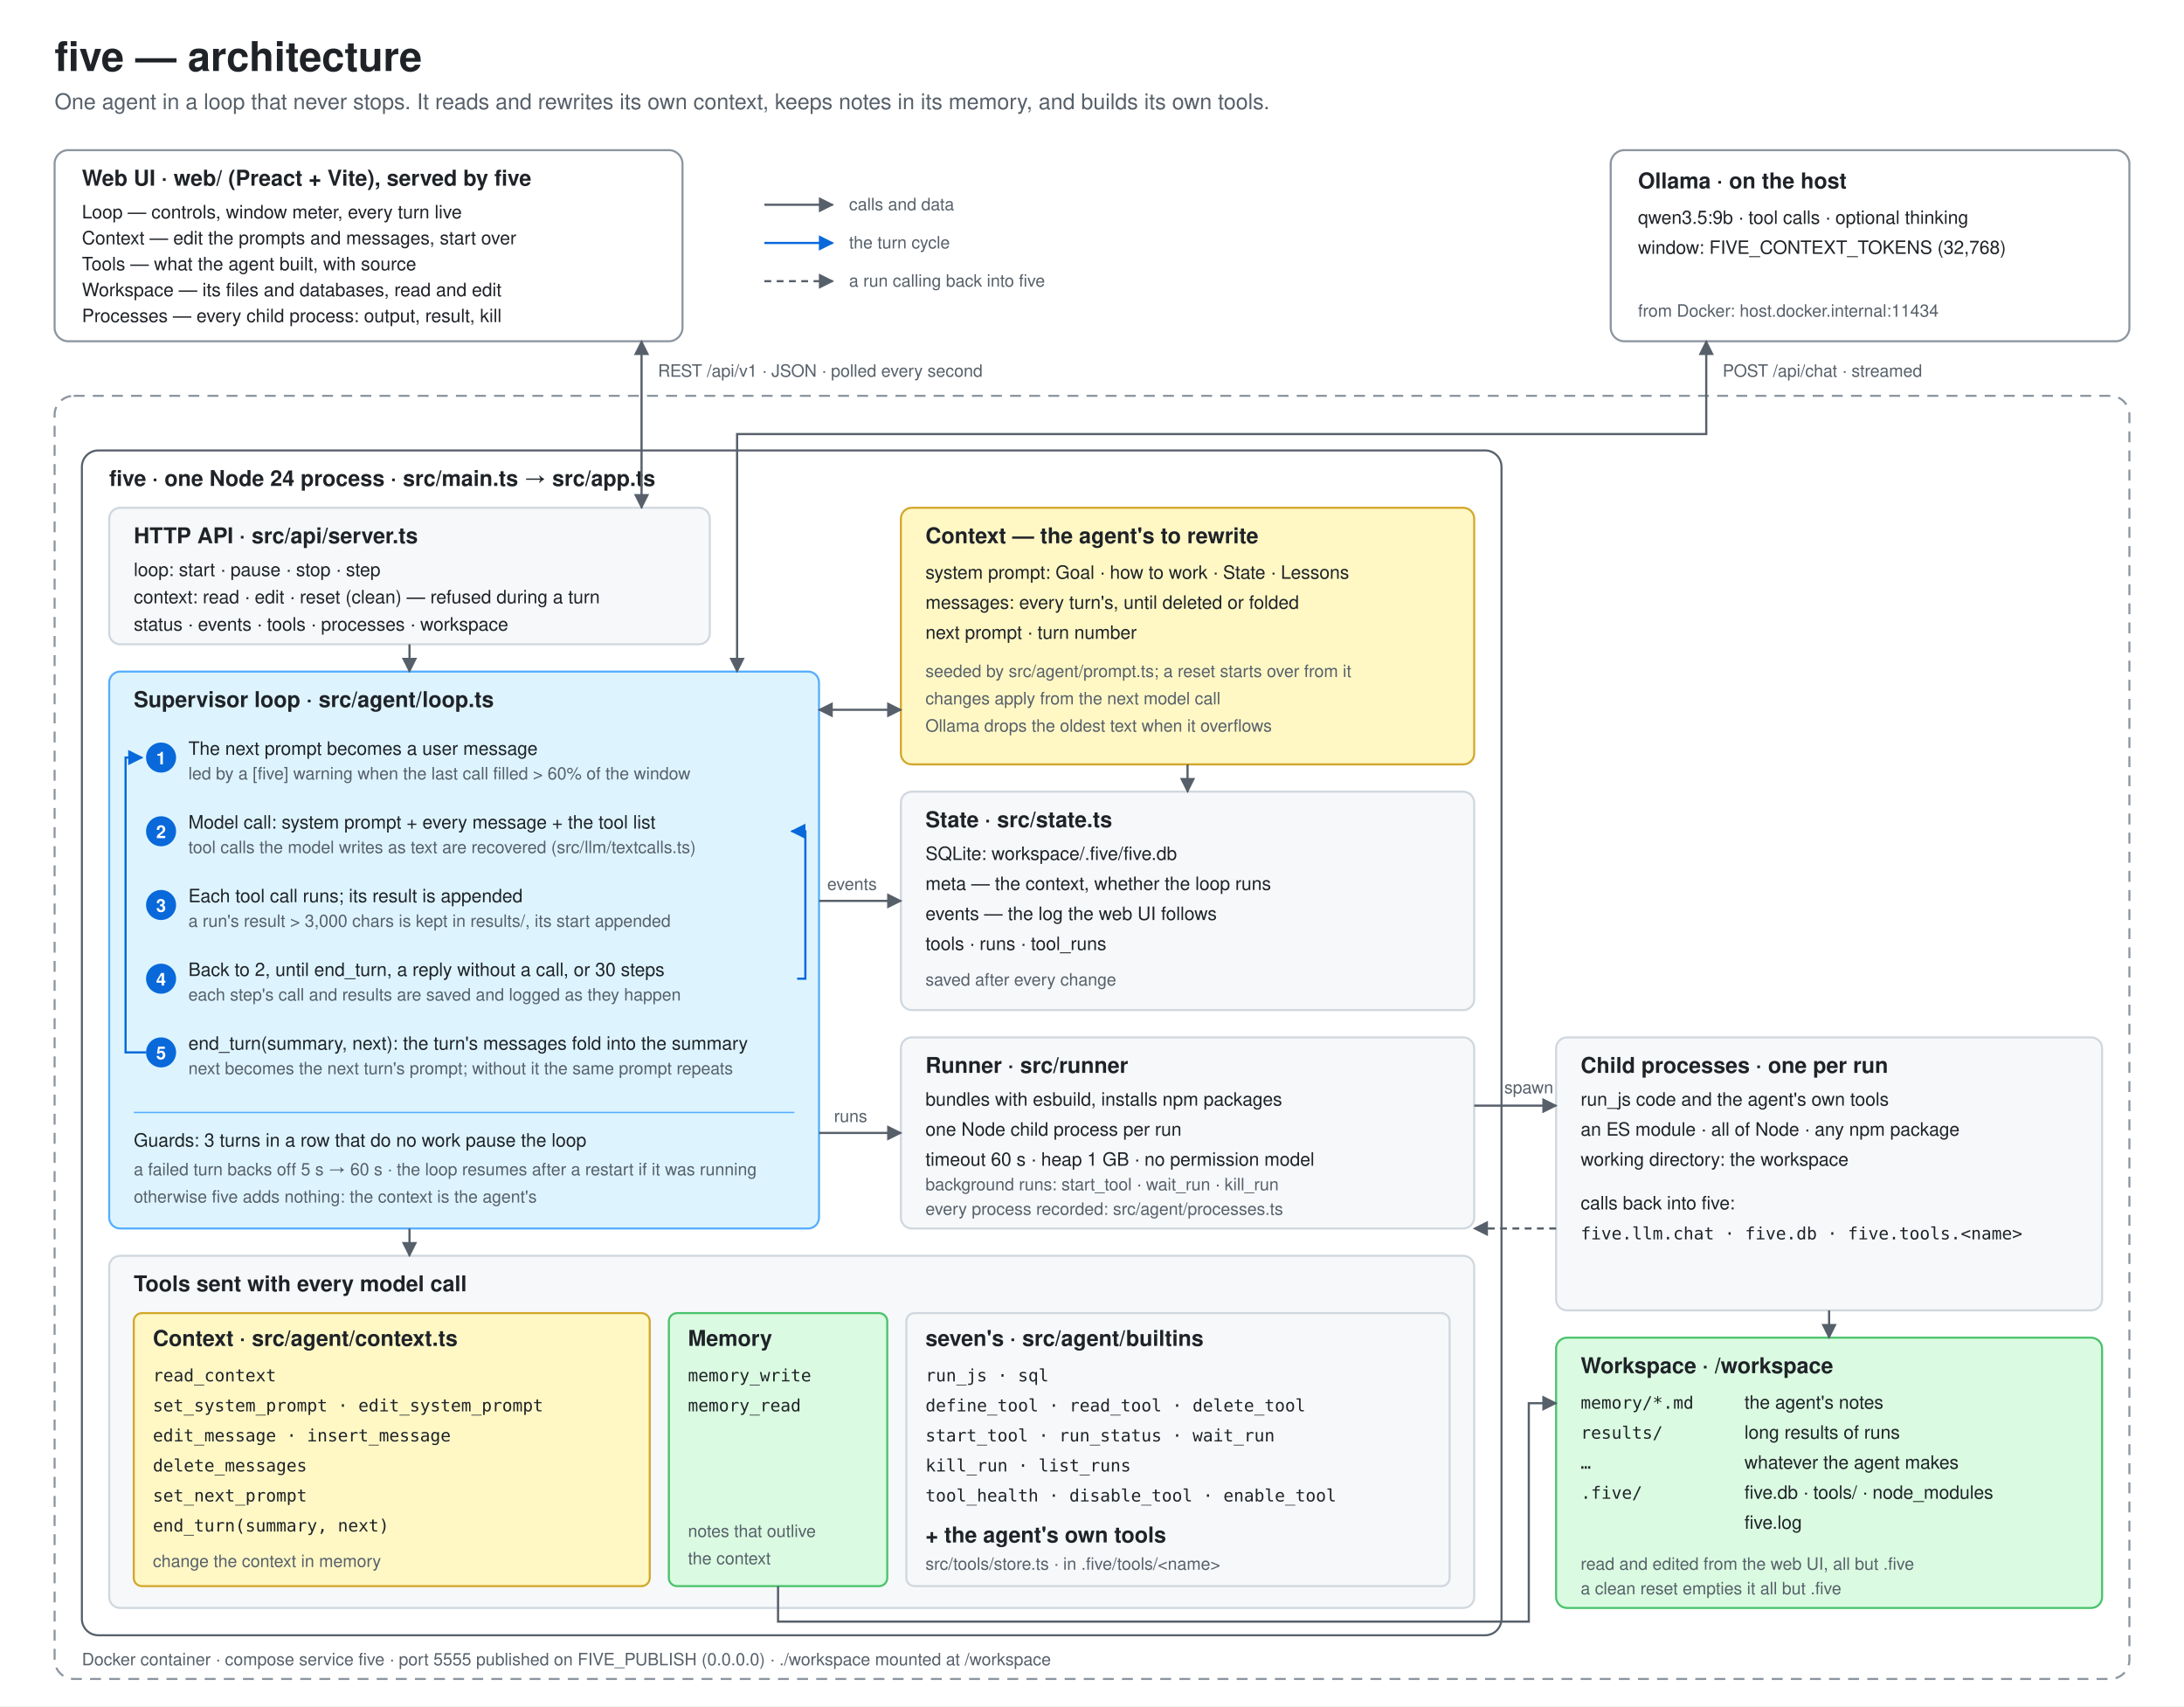
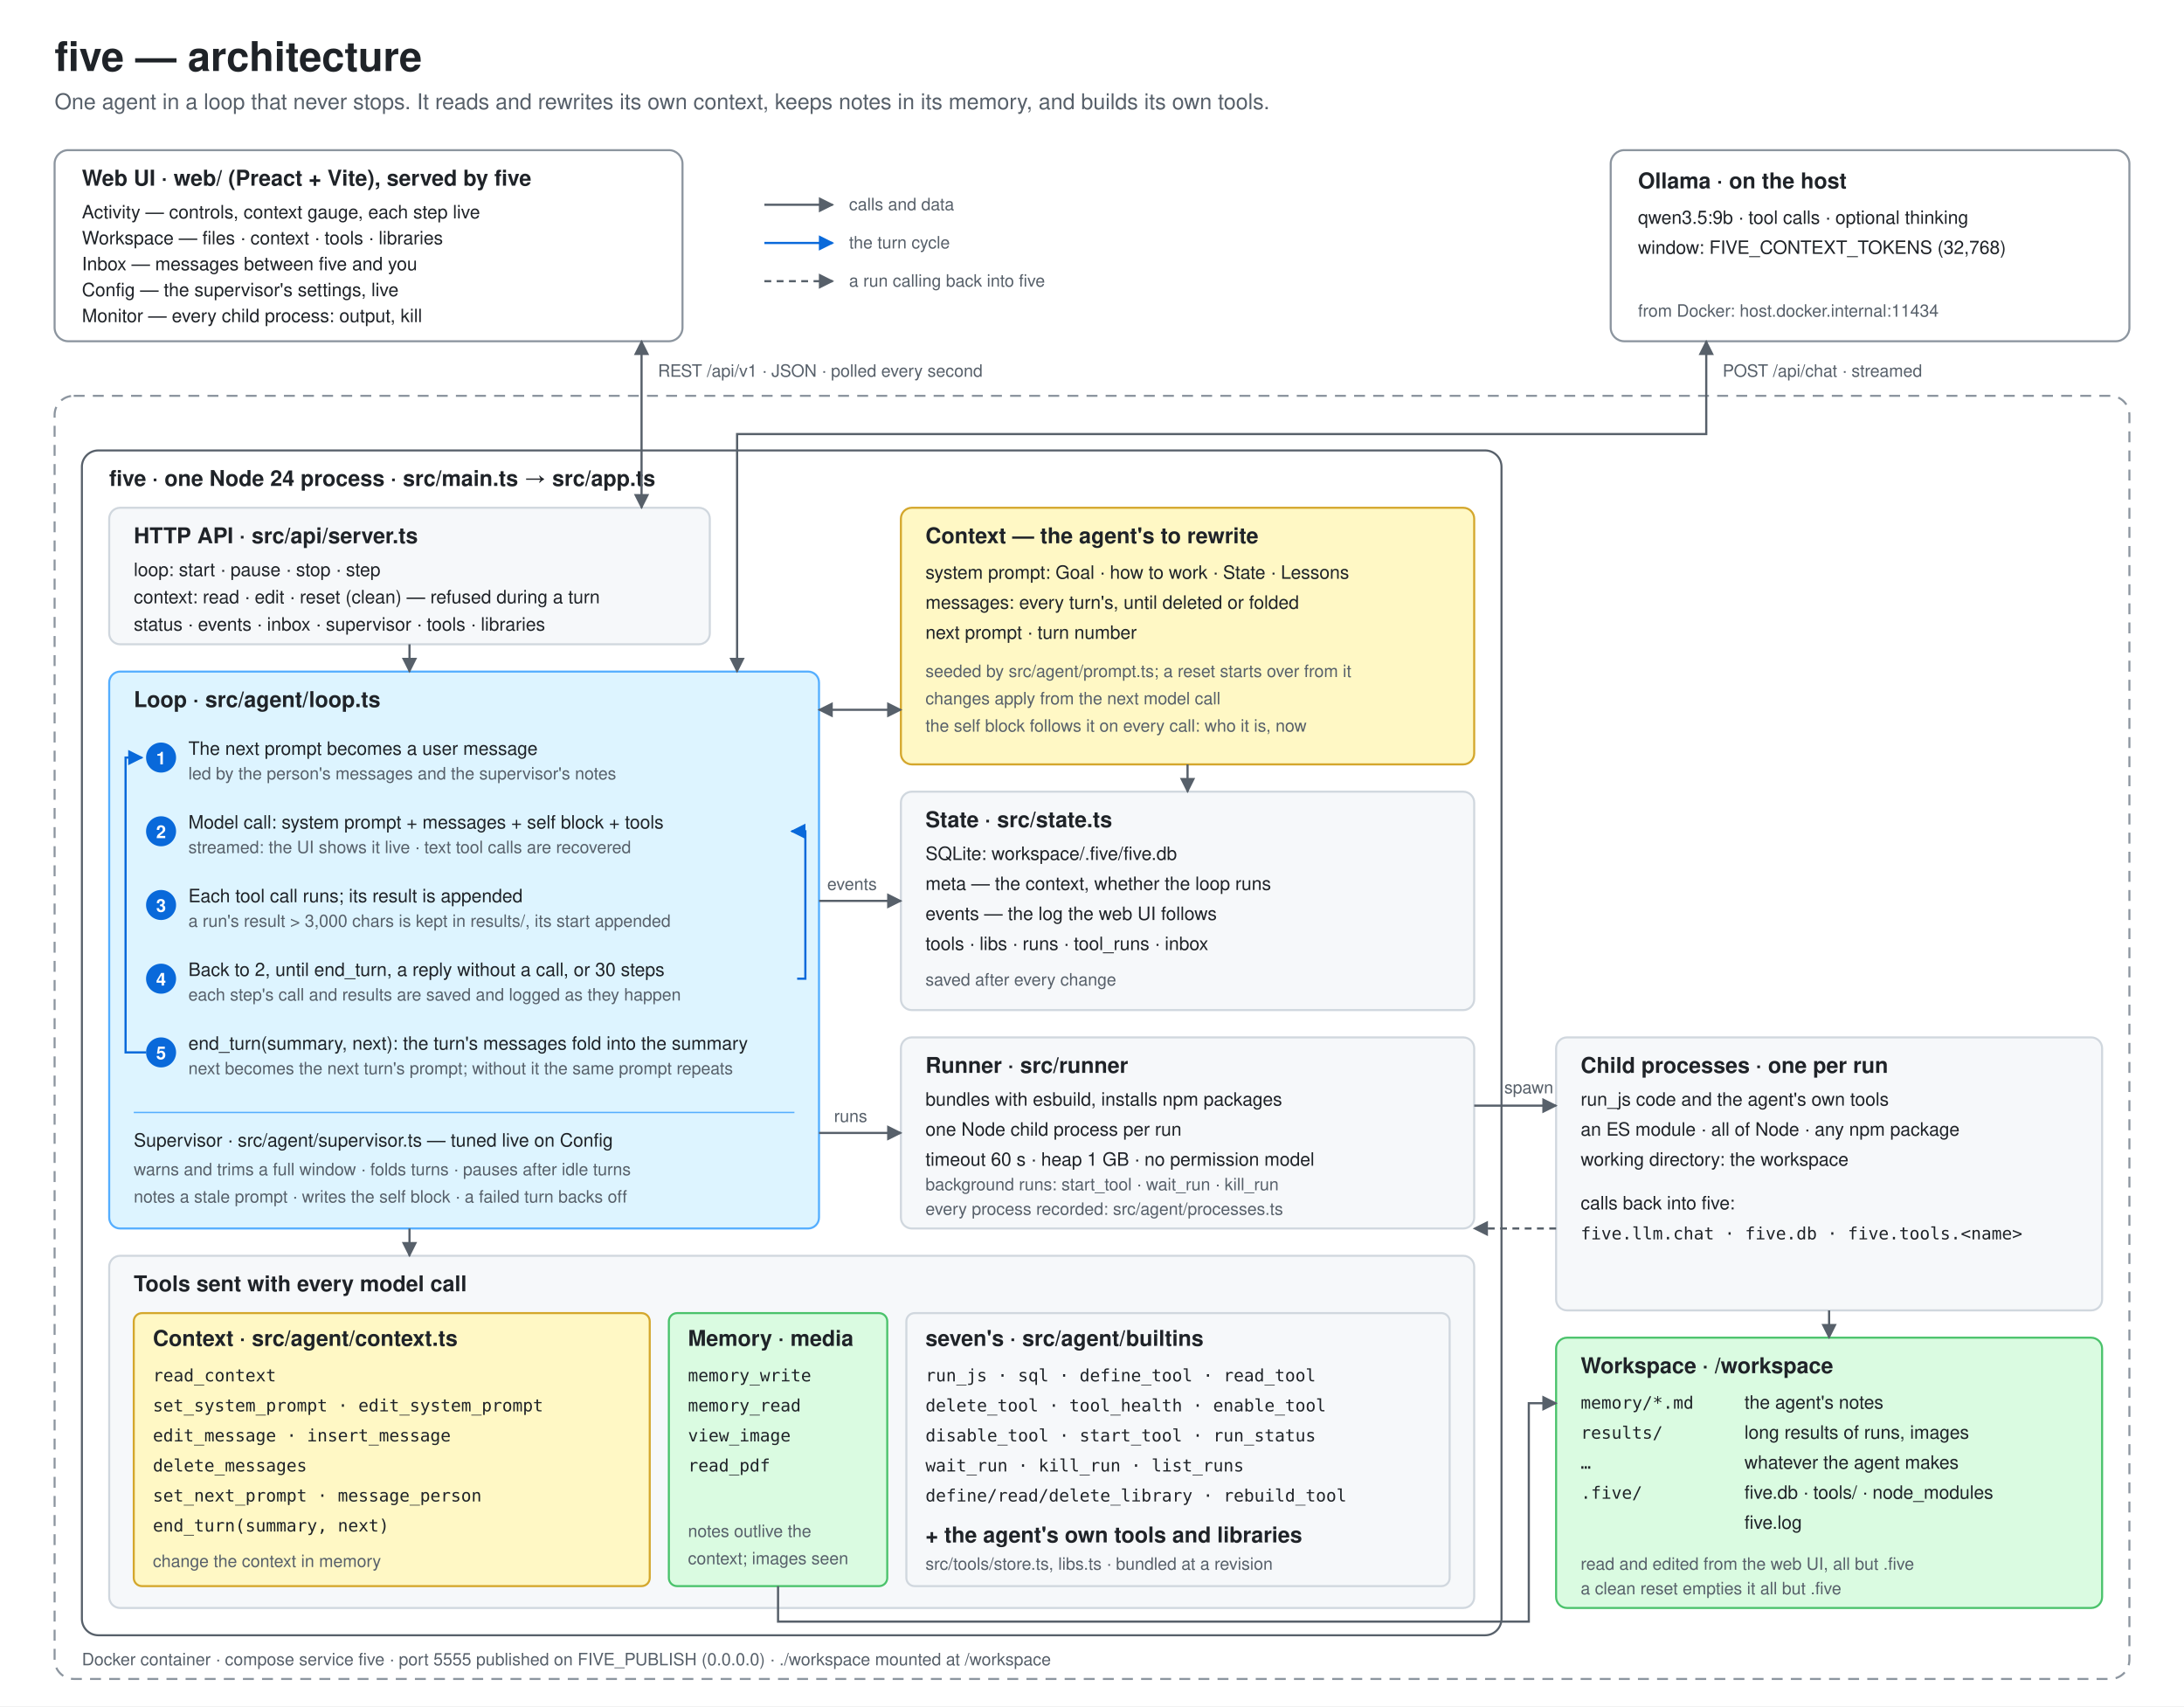
<svg xmlns="http://www.w3.org/2000/svg" width="1600" height="1250" viewBox="0 0 1600 1250">
  <defs>
    <marker id="a" viewBox="0 0 10 10" refX="9" refY="5" markerWidth="7" markerHeight="7" orient="auto-start-reverse">
      <path d="M0 0 L10 5 L0 10 z" fill="#57606a" />
    </marker>
    <marker id="b" viewBox="0 0 10 10" refX="9" refY="5" markerWidth="7" markerHeight="7" orient="auto-start-reverse">
      <path d="M0 0 L10 5 L0 10 z" fill="#0969da" />
    </marker>
    <style>
      text { font-family: "Helvetica Neue", Helvetica, Arial, sans-serif; fill: #1f2328; }
      .t { font-size: 30px; font-weight: 700; }
      .st { font-size: 16px; fill: #57606a; }
      .h { font-size: 16px; font-weight: 700; }
      .s { font-size: 13.5px; }
      .m { font-size: 12.5px; fill: #57606a; }
      .k { font-size: 12.5px; fill: #57606a; }
      .c { font-family: Menlo, Monaco, monospace; font-size: 12.5px; }
      .n { font-size: 13px; font-weight: 700; fill: #ffffff; }
      .box { fill: #f6f8fa; stroke: #d0d7de; stroke-width: 1.5; }
      .ext { fill: #ffffff; stroke: #8c959f; stroke-width: 1.5; }
      .loop { fill: #ddf4ff; stroke: #54aeff; stroke-width: 1.5; }
      .ctx { fill: #fff8c5; stroke: #d4a72c; stroke-width: 1.5; }
      .mem { fill: #dafbe1; stroke: #4ac26b; stroke-width: 1.5; }
      .ln { stroke: #57606a; stroke-width: 1.6; fill: none; }
      .lb { stroke: #0969da; stroke-width: 1.6; fill: none; }
    </style>
  </defs>
  <rect width="1600" height="1250" fill="#ffffff" />
  <text class="t" x="40" y="52">five — architecture</text>
  <text class="st" x="40" y="80">One agent in a loop that never stops. It reads and rewrites its own context, keeps notes in its memory, and builds its own tools.</text>
  <rect class="ext" x="40" y="110" width="460" height="140" rx="10" />
  <text class="h" x="60" y="136">Web UI · web/ (Preact + Vite), served by five</text>
-   <text class="s" x="60" y="160">Loop — controls, window meter, every turn live</text>
-   <text class="s" x="60" y="179">Context — edit the prompts and messages, start over</text>
-   <text class="s" x="60" y="198">Tools — what the agent built, with source</text>
-   <text class="s" x="60" y="217">Workspace — its files and databases, read and edit</text>
-   <text class="s" x="60" y="236">Processes — every child process: output, result, kill</text>
+   <text class="s" x="60" y="160">Activity — controls, context gauge, each step live</text>
+   <text class="s" x="60" y="179">Workspace — files · context · tools · libraries</text>
+   <text class="s" x="60" y="198">Inbox — messages between five and you</text>
+   <text class="s" x="60" y="217">Config — the supervisor's settings, live</text>
+   <text class="s" x="60" y="236">Monitor — every child process: output, kill</text>
  <rect class="ext" x="1180" y="110" width="380" height="140" rx="10" />
  <text class="h" x="1200" y="138">Ollama · on the host</text>
  <text class="s" x="1200" y="164">qwen3.5:9b · tool calls · optional thinking</text>
  <text class="s" x="1200" y="186">window: FIVE_CONTEXT_TOKENS (32,768)</text>
  <text class="m" x="1200" y="232">from Docker: host.docker.internal:11434</text>
  <line class="ln" x1="560" y1="150" x2="610" y2="150" marker-end="url(#a)" />
  <text class="k" x="622" y="154">calls and data</text>
  <line class="lb" x1="560" y1="178" x2="610" y2="178" marker-end="url(#b)" />
  <text class="k" x="622" y="182">the turn cycle</text>
  <line class="ln" x1="560" y1="206" x2="610" y2="206" stroke-dasharray="5 4" marker-end="url(#a)" />
  <text class="k" x="622" y="210">a run calling back into five</text>
  <rect x="40" y="290" width="1520" height="940" rx="14" fill="none" stroke="#8c959f" stroke-width="1.5" stroke-dasharray="8 6" />
  <text class="m" x="60" y="1220">Docker container · compose service five · port 5555 published on FIVE_PUBLISH (0.0.0.0) · ./workspace mounted at /workspace</text>
  <rect x="60" y="330" width="1040" height="868" rx="12" fill="#ffffff" stroke="#57606a" stroke-width="1.5" />
  <text class="h" x="80" y="356">five · one Node 24 process · src/main.ts → src/app.ts</text>
  <rect class="box" x="80" y="372" width="440" height="100" rx="8" />
  <text class="h" x="98" y="398">HTTP API · src/api/server.ts</text>
  <text class="s" x="98" y="422">loop: start · pause · stop · step</text>
  <text class="s" x="98" y="442">context: read · edit · reset (clean) — refused during a turn</text>
-   <text class="s" x="98" y="462">status · events · tools · processes · workspace</text>
+   <text class="s" x="98" y="462">status · events · inbox · supervisor · tools · libraries</text>
  <rect class="loop" x="80" y="492" width="520" height="408" rx="8" />
-   <text class="h" x="98" y="518">Supervisor loop · src/agent/loop.ts</text>
+   <text class="h" x="98" y="518">Loop · src/agent/loop.ts</text>
  <circle cx="118" cy="555" r="11" fill="#0969da" />
  <text class="n" x="118" y="560" text-anchor="middle">1</text>
  <text class="s" x="138" y="553">The next prompt becomes a user message</text>
-   <text class="m" x="138" y="571">led by a [five] warning when the last call filled &gt; 60% of the window</text>
+   <text class="m" x="138" y="571">led by the person's messages and the supervisor's notes</text>
  <circle cx="118" cy="609" r="11" fill="#0969da" />
  <text class="n" x="118" y="614" text-anchor="middle">2</text>
-   <text class="s" x="138" y="607">Model call: system prompt + every message + the tool list</text>
-   <text class="m" x="138" y="625">tool calls the model writes as text are recovered (src/llm/textcalls.ts)</text>
+   <text class="s" x="138" y="607">Model call: system prompt + messages + self block + tools</text>
+   <text class="m" x="138" y="625">streamed: the UI shows it live · text tool calls are recovered</text>
  <circle cx="118" cy="663" r="11" fill="#0969da" />
  <text class="n" x="118" y="668" text-anchor="middle">3</text>
  <text class="s" x="138" y="661">Each tool call runs; its result is appended</text>
  <text class="m" x="138" y="679">a run's result &gt; 3,000 chars is kept in results/, its start appended</text>
  <circle cx="118" cy="717" r="11" fill="#0969da" />
  <text class="n" x="118" y="722" text-anchor="middle">4</text>
  <text class="s" x="138" y="715">Back to 2, until end_turn, a reply without a call, or 30 steps</text>
  <text class="m" x="138" y="733">each step's call and results are saved and logged as they happen</text>
  <circle cx="118" cy="771" r="11" fill="#0969da" />
  <text class="n" x="118" y="776" text-anchor="middle">5</text>
  <text class="s" x="138" y="769">end_turn(summary, next): the turn's messages fold into the summary</text>
  <text class="m" x="138" y="787">next becomes the next turn's prompt; without it the same prompt repeats</text>
  <path class="lb" d="M 107 771 L 92 771 L 92 555 L 104 555" marker-end="url(#b)" />
  <path class="lb" d="M 584 717 L 590 717 L 590 609 L 580 609" marker-end="url(#b)" />
  <line x1="98" y1="815" x2="582" y2="815" stroke="#54aeff" stroke-width="1" />
-   <text class="s" x="98" y="840">Guards: 3 turns in a row that do no work pause the loop</text>
-   <text class="m" x="98" y="861">a failed turn backs off 5 s → 60 s · the loop resumes after a restart if it was running</text>
-   <text class="m" x="98" y="881">otherwise five adds nothing: the context is the agent's</text>
+   <text class="s" x="98" y="840">Supervisor · src/agent/supervisor.ts — tuned live on Config</text>
+   <text class="m" x="98" y="861">warns and trims a full window · folds turns · pauses after idle turns</text>
+   <text class="m" x="98" y="881">notes a stale prompt · writes the self block · a failed turn backs off</text>
  <rect class="ctx" x="660" y="372" width="420" height="188" rx="8" />
  <text class="h" x="678" y="398">Context — the agent's to rewrite</text>
  <text class="s" x="678" y="424">system prompt: Goal · how to work · State · Lessons</text>
  <text class="s" x="678" y="446">messages: every turn's, until deleted or folded</text>
  <text class="s" x="678" y="468">next prompt · turn number</text>
  <text class="m" x="678" y="496">seeded by src/agent/prompt.ts; a reset starts over from it</text>
  <text class="m" x="678" y="516">changes apply from the next model call</text>
-   <text class="m" x="678" y="536">Ollama drops the oldest text when it overflows</text>
+   <text class="m" x="678" y="536">the self block follows it on every call: who it is, now</text>
  <rect class="box" x="660" y="580" width="420" height="160" rx="8" />
  <text class="h" x="678" y="606">State · src/state.ts</text>
  <text class="s" x="678" y="630">SQLite: workspace/.five/five.db</text>
  <text class="s" x="678" y="652">meta — the context, whether the loop runs</text>
  <text class="s" x="678" y="674">events — the log the web UI follows</text>
-   <text class="s" x="678" y="696">tools · runs · tool_runs</text>
+   <text class="s" x="678" y="696">tools · libs · runs · tool_runs · inbox</text>
  <text class="m" x="678" y="722">saved after every change</text>
  <rect class="box" x="660" y="760" width="420" height="140" rx="8" />
  <text class="h" x="678" y="786">Runner · src/runner</text>
  <text class="s" x="678" y="810">bundles with esbuild, installs npm packages</text>
  <text class="s" x="678" y="832">one Node child process per run</text>
  <text class="s" x="678" y="854">timeout 60 s · heap 1 GB · no permission model</text>
  <text class="m" x="678" y="872">background runs: start_tool · wait_run · kill_run</text>
  <text class="m" x="678" y="890">every process recorded: src/agent/processes.ts</text>
  <rect class="box" x="80" y="920" width="1000" height="258" rx="8" />
  <text class="h" x="98" y="946">Tools sent with every model call</text>
  <rect class="ctx" x="98" y="962" width="378" height="200" rx="6" />
  <text class="h" x="112" y="986">Context · src/agent/context.ts</text>
  <text class="c" x="112" y="1012">read_context</text>
  <text class="c" x="112" y="1034">set_system_prompt · edit_system_prompt</text>
  <text class="c" x="112" y="1056">edit_message · insert_message</text>
  <text class="c" x="112" y="1078">delete_messages</text>
-   <text class="c" x="112" y="1100">set_next_prompt</text>
+   <text class="c" x="112" y="1100">set_next_prompt · message_person</text>
  <text class="c" x="112" y="1122">end_turn(summary, next)</text>
  <text class="m" x="112" y="1148">change the context in memory</text>
  <rect class="mem" x="490" y="962" width="160" height="200" rx="6" />
-   <text class="h" x="504" y="986">Memory</text>
+   <text class="h" x="504" y="986">Memory · media</text>
  <text class="c" x="504" y="1012">memory_write</text>
  <text class="c" x="504" y="1034">memory_read</text>
-   <text class="m" x="504" y="1126">notes that outlive</text>
-   <text class="m" x="504" y="1146">the context</text>
+   <text class="c" x="504" y="1056">view_image</text>
+   <text class="c" x="504" y="1078">read_pdf</text>
+   <text class="m" x="504" y="1126">notes outlive the</text>
+   <text class="m" x="504" y="1146">context; images seen</text>
  <rect class="box" x="664" y="962" width="398" height="200" rx="6" fill="#ffffff" />
  <text class="h" x="678" y="986">seven's · src/agent/builtins</text>
-   <text class="c" x="678" y="1012">run_js · sql</text>
-   <text class="c" x="678" y="1034">define_tool · read_tool · delete_tool</text>
-   <text class="c" x="678" y="1056">start_tool · run_status · wait_run</text>
-   <text class="c" x="678" y="1078">kill_run · list_runs</text>
-   <text class="c" x="678" y="1100">tool_health · disable_tool · enable_tool</text>
-   <text class="h" x="678" y="1130">+ the agent's own tools</text>
-   <text class="m" x="678" y="1150">src/tools/store.ts · in .five/tools/&lt;name&gt;</text>
+   <text class="c" x="678" y="1012">run_js · sql · define_tool · read_tool</text>
+   <text class="c" x="678" y="1034">delete_tool · tool_health · enable_tool</text>
+   <text class="c" x="678" y="1056">disable_tool · start_tool · run_status</text>
+   <text class="c" x="678" y="1078">wait_run · kill_run · list_runs</text>
+   <text class="c" x="678" y="1100">define/read/delete_library · rebuild_tool</text>
+   <text class="h" x="678" y="1130">+ the agent's own tools and libraries</text>
+   <text class="m" x="678" y="1150">src/tools/store.ts, libs.ts · bundled at a revision</text>
  <rect class="box" x="1140" y="760" width="400" height="200" rx="8" fill="#ffffff" />
  <text class="h" x="1158" y="786">Child processes · one per run</text>
  <text class="s" x="1158" y="810">run_js code and the agent's own tools</text>
  <text class="s" x="1158" y="832">an ES module · all of Node · any npm package</text>
  <text class="s" x="1158" y="854">working directory: the workspace</text>
  <text class="s" x="1158" y="886">calls back into five:</text>
  <text class="c" x="1158" y="908">five.llm.chat · five.db · five.tools.&lt;name&gt;</text>
  <rect class="mem" x="1140" y="980" width="400" height="198" rx="8" />
  <text class="h" x="1158" y="1006">Workspace · /workspace</text>
  <text class="c" x="1158" y="1032">memory/*.md</text>
  <text class="s" x="1278" y="1032">the agent's notes</text>
  <text class="c" x="1158" y="1054">results/</text>
-   <text class="s" x="1278" y="1054">long results of runs</text>
+   <text class="s" x="1278" y="1054">long results of runs, images</text>
  <text class="c" x="1158" y="1076">…</text>
  <text class="s" x="1278" y="1076">whatever the agent makes</text>
  <text class="c" x="1158" y="1098">.five/</text>
  <text class="s" x="1278" y="1098">five.db · tools/ · node_modules</text>
  <text class="s" x="1278" y="1120">five.log</text>
  <text class="m" x="1158" y="1150">read and edited from the web UI, all but .five</text>
  <text class="m" x="1158" y="1168">a clean reset empties it all but .five</text>
  <line class="ln" x1="470" y1="250" x2="470" y2="372" marker-start="url(#a)" marker-end="url(#a)" />
  <text class="k" x="482" y="276">REST /api/v1 · JSON · polled every second</text>
  <line class="ln" x1="300" y1="472" x2="300" y2="492" marker-end="url(#a)" />
  <path class="ln" d="M 540 492 L 540 318 L 1250 318 L 1250 250" marker-start="url(#a)" marker-end="url(#a)" />
  <text class="k" x="1262" y="276">POST /api/chat · streamed</text>
  <line class="ln" x1="600" y1="520" x2="660" y2="520" marker-start="url(#a)" marker-end="url(#a)" />
  <line class="ln" x1="870" y1="560" x2="870" y2="580" marker-end="url(#a)" />
  <line class="ln" x1="600" y1="660" x2="660" y2="660" marker-end="url(#a)" />
  <text class="k" x="606" y="652">events</text>
  <line class="ln" x1="600" y1="830" x2="660" y2="830" marker-end="url(#a)" />
  <text class="k" x="611" y="822">runs</text>
  <line class="ln" x1="300" y1="900" x2="300" y2="920" marker-end="url(#a)" />
  <line class="ln" x1="1080" y1="810" x2="1140" y2="810" marker-end="url(#a)" />
  <text class="k" x="1120" y="801" text-anchor="middle">spawn</text>
  <line class="ln" x1="1140" y1="900" x2="1080" y2="900" stroke-dasharray="5 4" marker-end="url(#a)" />
  <line class="ln" x1="1340" y1="960" x2="1340" y2="980" marker-end="url(#a)" />
  <path class="ln" d="M 570 1162 L 570 1188 L 1120 1188 L 1120 1028 L 1140 1028" marker-end="url(#a)" />
</svg>
